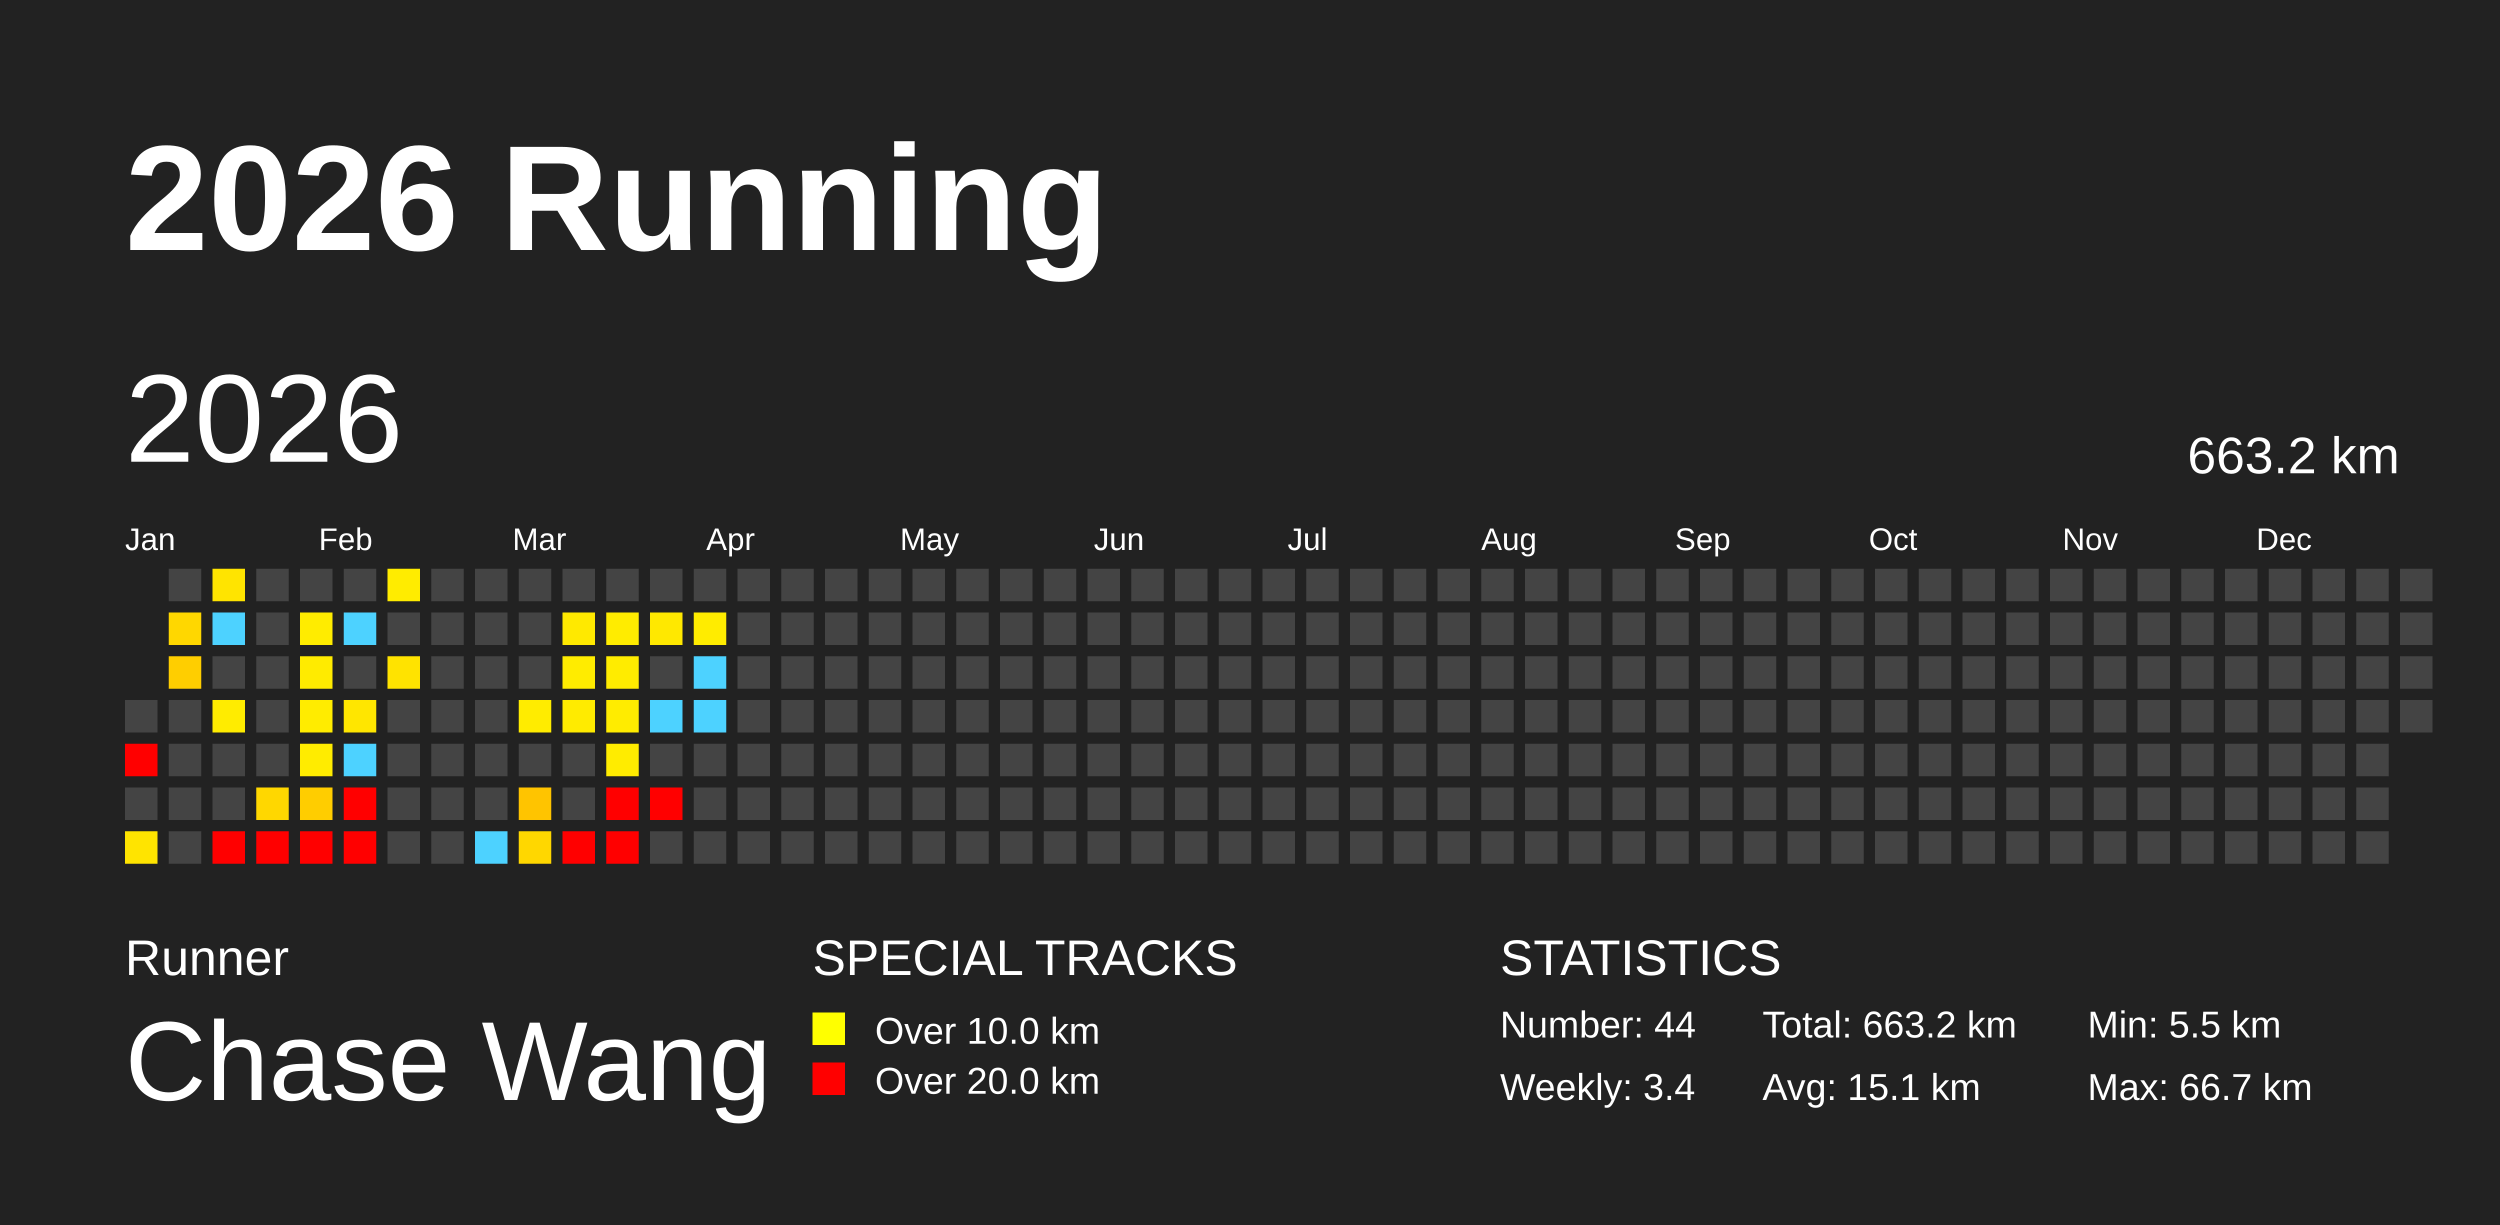
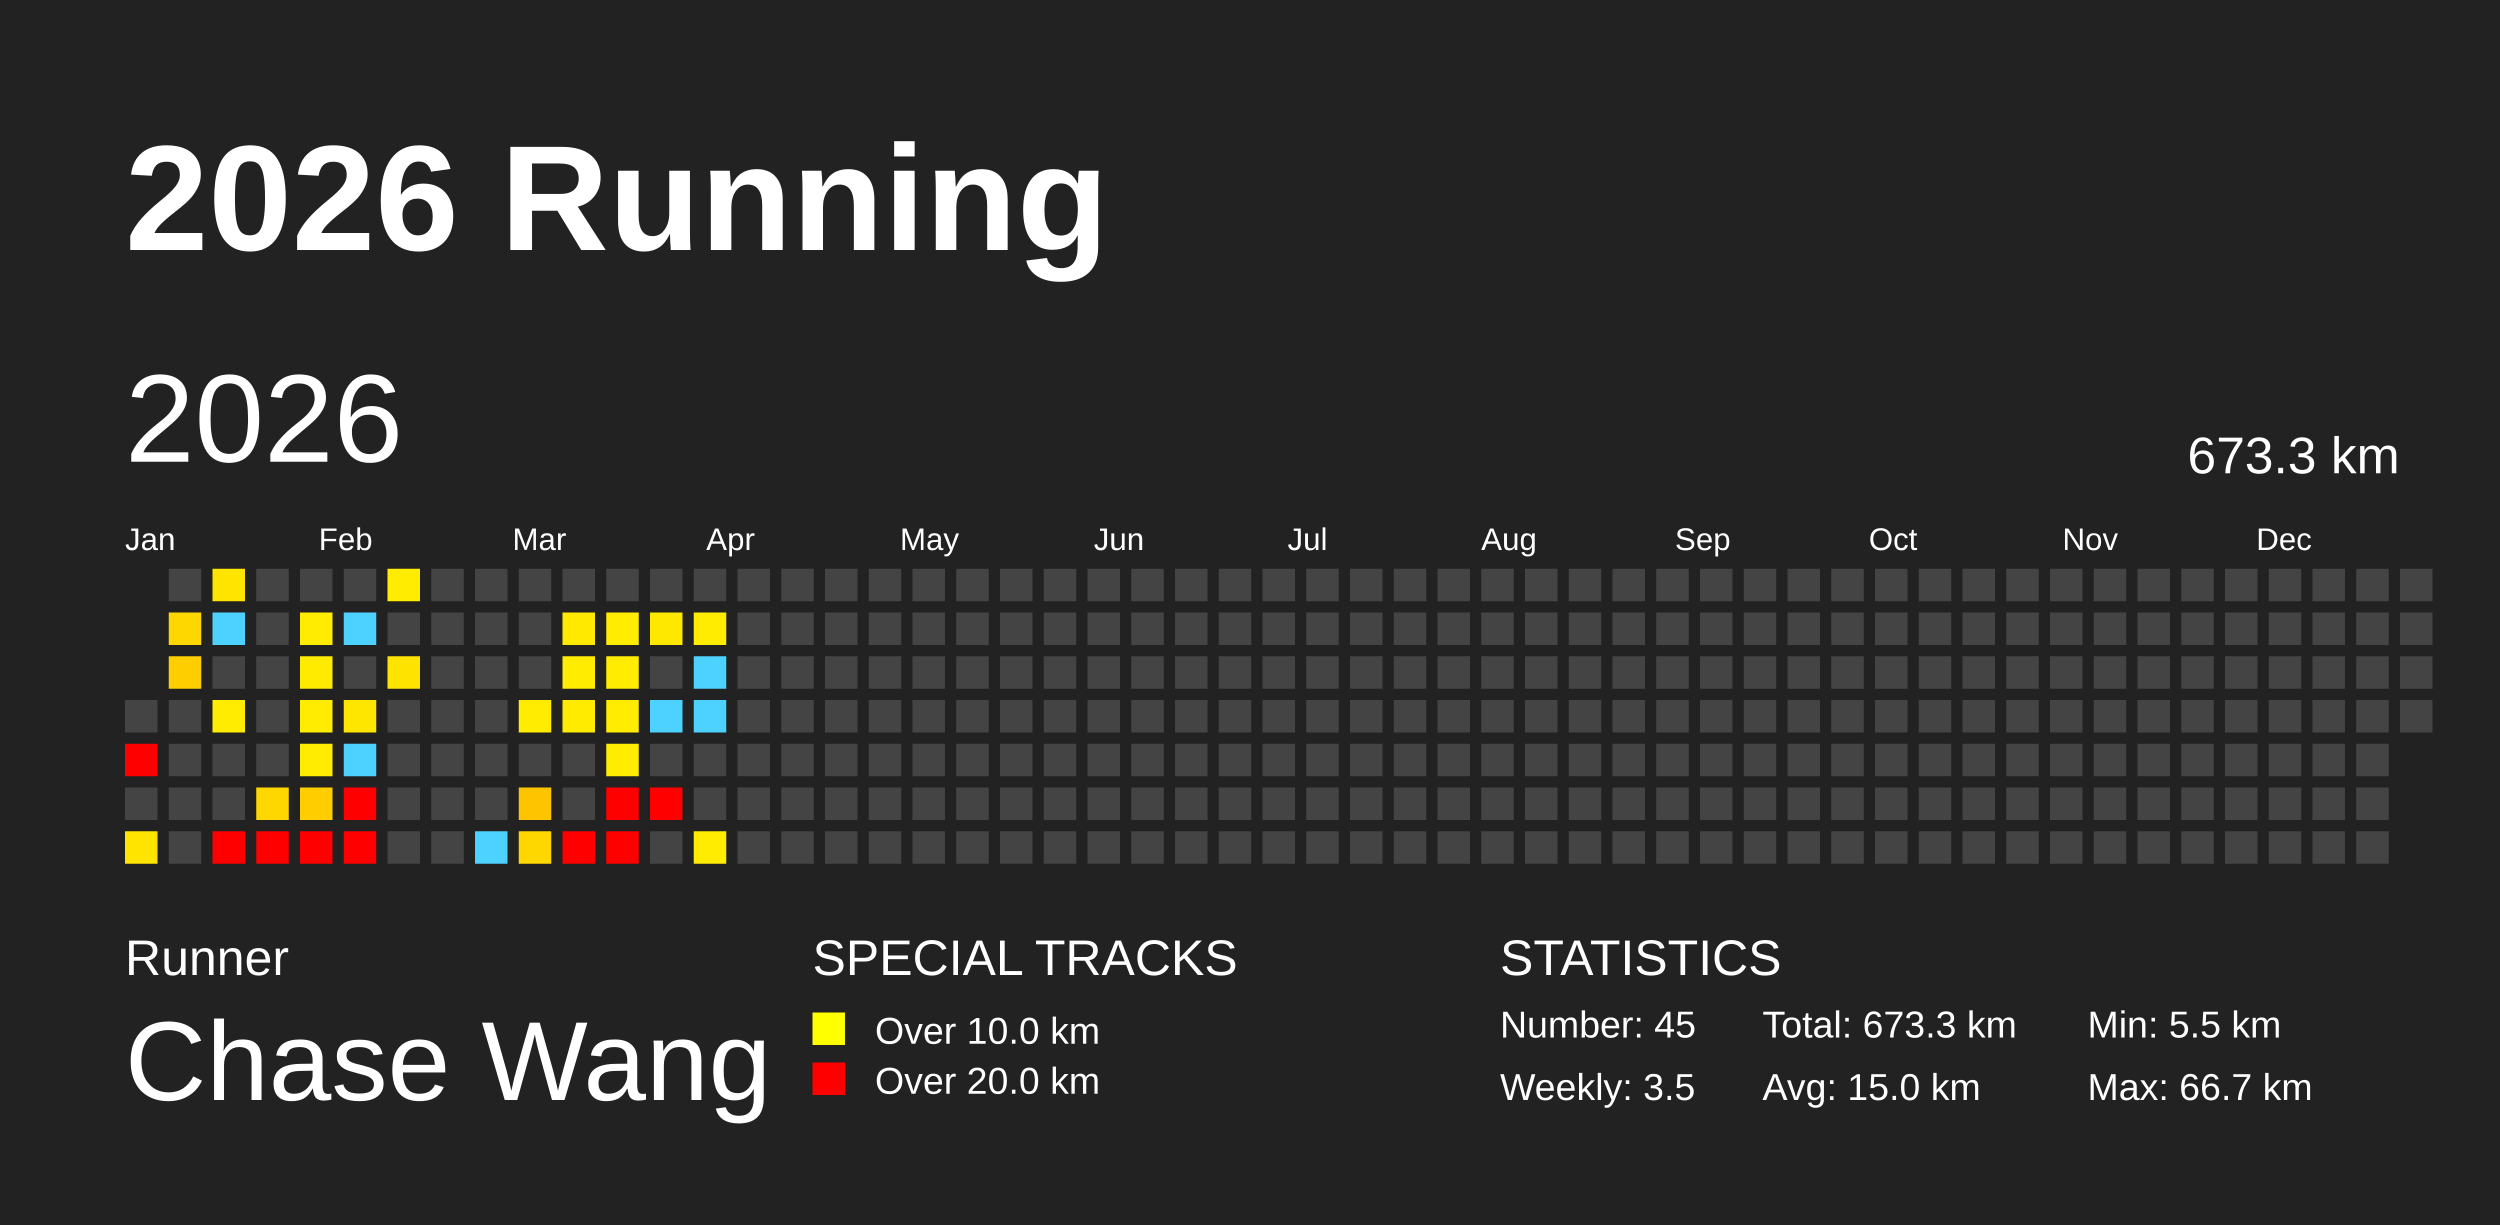
<svg xmlns="http://www.w3.org/2000/svg" baseProfile="full" height="98mm" version="1.1" viewBox="0,0,200,98" width="200mm">
  <defs />
  <rect fill="#222222" height="98" width="200" x="0" y="0" />
  <text fill="#FFFFFF" style="font-size:12px; font-family:Arial; font-weight:bold;" x="10" y="20">2026 Running</text>
  <text fill="#FFFFFF" style="font-size:4px; font-family:Arial" x="10" y="78">Runner</text>
  <text fill="#FFFFFF" style="font-size:9px; font-family:Arial" x="10" y="88">Chase Wang</text>
  <text fill="#FFFFFF" style="font-size:4px; font-family:Arial" x="65" y="78">SPECIAL TRACKS</text>
  <rect fill="yellow" height="2.6" width="2.6" x="65" y="81" />
  <text fill="#FFFFFF" style="font-size:3px; font-family:Arial" x="70" y="83.5">Over 10.0 km</text>
  <rect fill="red" height="2.6" width="2.6" x="65" y="85" />
  <text fill="#FFFFFF" style="font-size:3px; font-family:Arial" x="70" y="87.5">Over 20.0 km</text>
  <text fill="#FFFFFF" style="font-size:4px; font-family:Arial" x="120" y="78">STATISTICS</text>
-   <text fill="#FFFFFF" style="font-size:3px; font-family:Arial" x="120" y="83">Number: 44</text>
-   <text fill="#FFFFFF" style="font-size:3px; font-family:Arial" x="120" y="88">Weekly: 3.4</text>
-   <text fill="#FFFFFF" style="font-size:3px; font-family:Arial" x="141" y="83">Total: 663.2 km</text>
-   <text fill="#FFFFFF" style="font-size:3px; font-family:Arial" x="141" y="88">Avg: 15.1 km</text>
+   <text fill="#FFFFFF" style="font-size:3px; font-family:Arial" x="120" y="83">Number: 45</text>
+   <text fill="#FFFFFF" style="font-size:3px; font-family:Arial" x="120" y="88">Weekly: 3.5</text>
+   <text fill="#FFFFFF" style="font-size:3px; font-family:Arial" x="141" y="83">Total: 673.3 km</text>
+   <text fill="#FFFFFF" style="font-size:3px; font-family:Arial" x="141" y="88">Avg: 15.0 km</text>
  <text fill="#FFFFFF" style="font-size:3px; font-family:Arial" x="167" y="83">Min: 5.5 km</text>
  <text fill="#FFFFFF" style="font-size:3px; font-family:Arial" x="167" y="88">Max: 66.7 km</text>
  <text dominant-baseline="hanging" fill="#FFFFFF" style="font-size:10.0px; font-family:Arial;" x="10" y="30">2026</text>
-   <text dominant-baseline="hanging" fill="#FFFFFF" style="font-size:4.125px; font-family:Arial;" x="175" y="35">663.2 km</text>
+   <text dominant-baseline="hanging" fill="#FFFFFF" style="font-size:4.125px; font-family:Arial;" x="175" y="35">673.3 km</text>
  <text fill="#FFFFFF" style="font-size:2.5px; font-family:Arial" x="10.0" y="44">Jan</text>
  <text fill="#FFFFFF" style="font-size:2.5px; font-family:Arial" x="25.5" y="44">Feb</text>
  <text fill="#FFFFFF" style="font-size:2.5px; font-family:Arial" x="41.0" y="44">Mar</text>
  <text fill="#FFFFFF" style="font-size:2.5px; font-family:Arial" x="56.5" y="44">Apr</text>
  <text fill="#FFFFFF" style="font-size:2.5px; font-family:Arial" x="72.0" y="44">May</text>
  <text fill="#FFFFFF" style="font-size:2.5px; font-family:Arial" x="87.5" y="44">Jun</text>
  <text fill="#FFFFFF" style="font-size:2.5px; font-family:Arial" x="103.0" y="44">Jul</text>
  <text fill="#FFFFFF" style="font-size:2.5px; font-family:Arial" x="118.5" y="44">Aug</text>
  <text fill="#FFFFFF" style="font-size:2.5px; font-family:Arial" x="134.0" y="44">Sep</text>
  <text fill="#FFFFFF" style="font-size:2.5px; font-family:Arial" x="149.5" y="44">Oct</text>
  <text fill="#FFFFFF" style="font-size:2.5px; font-family:Arial" x="165.0" y="44">Nov</text>
  <text fill="#FFFFFF" style="font-size:2.5px; font-family:Arial" x="180.5" y="44">Dec</text>
  <rect fill="#444444" height="2.6" width="2.6" x="10.0" y="56.0" />
  <rect fill="red" height="2.6" width="2.6" x="10.0" y="59.5" />
  <rect fill="#444444" height="2.6" width="2.6" x="10.0" y="63.0" />
  <rect fill="#ffe400" height="2.6" width="2.6" x="10.0" y="66.5" />
  <rect fill="#444444" height="2.6" width="2.6" x="13.5" y="45.5" />
  <rect fill="#ffd700" height="2.6" width="2.6" x="13.5" y="49.0" />
  <rect fill="#ffce00" height="2.6" width="2.6" x="13.5" y="52.5" />
  <rect fill="#444444" height="2.6" width="2.6" x="13.5" y="56.0" />
  <rect fill="#444444" height="2.6" width="2.6" x="13.5" y="59.5" />
  <rect fill="#444444" height="2.6" width="2.6" x="13.5" y="63.0" />
  <rect fill="#444444" height="2.6" width="2.6" x="13.5" y="66.5" />
  <rect fill="#ffe400" height="2.6" width="2.6" x="17.0" y="45.5" />
  <rect fill="#4dd2ff" height="2.6" width="2.6" x="17.0" y="49.0" />
  <rect fill="#444444" height="2.6" width="2.6" x="17.0" y="52.5" />
  <rect fill="#ffec00" height="2.6" width="2.6" x="17.0" y="56.0" />
  <rect fill="#444444" height="2.6" width="2.6" x="17.0" y="59.5" />
  <rect fill="#444444" height="2.6" width="2.6" x="17.0" y="63.0" />
  <rect fill="red" height="2.6" width="2.6" x="17.0" y="66.5" />
  <rect fill="#444444" height="2.6" width="2.6" x="20.5" y="45.5" />
  <rect fill="#444444" height="2.6" width="2.6" x="20.5" y="49.0" />
  <rect fill="#444444" height="2.6" width="2.6" x="20.5" y="52.5" />
  <rect fill="#444444" height="2.6" width="2.6" x="20.5" y="56.0" />
  <rect fill="#444444" height="2.6" width="2.6" x="20.5" y="59.5" />
  <rect fill="#ffd700" height="2.6" width="2.6" x="20.5" y="63.0" />
  <rect fill="red" height="2.6" width="2.6" x="20.5" y="66.5" />
  <rect fill="#444444" height="2.6" width="2.6" x="24.0" y="45.5" />
  <rect fill="#ffec00" height="2.6" width="2.6" x="24.0" y="49.0" />
  <rect fill="#ffeb00" height="2.6" width="2.6" x="24.0" y="52.5" />
  <rect fill="#ffec00" height="2.6" width="2.6" x="24.0" y="56.0" />
  <rect fill="#ffec00" height="2.6" width="2.6" x="24.0" y="59.5" />
  <rect fill="#ffcd00" height="2.6" width="2.6" x="24.0" y="63.0" />
  <rect fill="red" height="2.6" width="2.6" x="24.0" y="66.5" />
  <rect fill="#444444" height="2.6" width="2.6" x="27.5" y="45.5" />
  <rect fill="#4dd2ff" height="2.6" width="2.6" x="27.5" y="49.0" />
  <rect fill="#444444" height="2.6" width="2.6" x="27.5" y="52.5" />
  <rect fill="#ffe600" height="2.6" width="2.6" x="27.5" y="56.0" />
  <rect fill="#4dd2ff" height="2.6" width="2.6" x="27.5" y="59.5" />
  <rect fill="red" height="2.6" width="2.6" x="27.5" y="63.0" />
  <rect fill="red" height="2.6" width="2.6" x="27.5" y="66.5" />
  <rect fill="#ffec00" height="2.6" width="2.6" x="31.0" y="45.5" />
  <rect fill="#444444" height="2.6" width="2.6" x="31.0" y="49.0" />
  <rect fill="#ffe300" height="2.6" width="2.6" x="31.0" y="52.5" />
  <rect fill="#444444" height="2.6" width="2.6" x="31.0" y="56.0" />
  <rect fill="#444444" height="2.6" width="2.6" x="31.0" y="59.5" />
  <rect fill="#444444" height="2.6" width="2.6" x="31.0" y="63.0" />
  <rect fill="#444444" height="2.6" width="2.6" x="31.0" y="66.5" />
  <rect fill="#444444" height="2.6" width="2.6" x="34.5" y="45.5" />
  <rect fill="#444444" height="2.6" width="2.6" x="34.5" y="49.0" />
  <rect fill="#444444" height="2.6" width="2.6" x="34.5" y="52.5" />
  <rect fill="#444444" height="2.6" width="2.6" x="34.5" y="56.0" />
  <rect fill="#444444" height="2.6" width="2.6" x="34.5" y="59.5" />
  <rect fill="#444444" height="2.6" width="2.6" x="34.5" y="63.0" />
  <rect fill="#444444" height="2.6" width="2.6" x="34.5" y="66.5" />
  <rect fill="#444444" height="2.6" width="2.6" x="38.0" y="45.5" />
  <rect fill="#444444" height="2.6" width="2.6" x="38.0" y="49.0" />
  <rect fill="#444444" height="2.6" width="2.6" x="38.0" y="52.5" />
  <rect fill="#444444" height="2.6" width="2.6" x="38.0" y="56.0" />
  <rect fill="#444444" height="2.6" width="2.6" x="38.0" y="59.5" />
  <rect fill="#444444" height="2.6" width="2.6" x="38.0" y="63.0" />
  <rect fill="#4dd2ff" height="2.6" width="2.6" x="38.0" y="66.5" />
  <rect fill="#444444" height="2.6" width="2.6" x="41.5" y="45.5" />
  <rect fill="#444444" height="2.6" width="2.6" x="41.5" y="49.0" />
  <rect fill="#444444" height="2.6" width="2.6" x="41.5" y="52.5" />
  <rect fill="#ffec00" height="2.6" width="2.6" x="41.5" y="56.0" />
  <rect fill="#444444" height="2.6" width="2.6" x="41.5" y="59.5" />
  <rect fill="#ffc400" height="2.6" width="2.6" x="41.5" y="63.0" />
  <rect fill="#ffd700" height="2.6" width="2.6" x="41.5" y="66.5" />
  <rect fill="#444444" height="2.6" width="2.6" x="45.0" y="45.5" />
  <rect fill="#ffe900" height="2.6" width="2.6" x="45.0" y="49.0" />
  <rect fill="#ffec00" height="2.6" width="2.6" x="45.0" y="52.5" />
  <rect fill="#ffeb00" height="2.6" width="2.6" x="45.0" y="56.0" />
  <rect fill="#444444" height="2.6" width="2.6" x="45.0" y="59.5" />
  <rect fill="#444444" height="2.6" width="2.6" x="45.0" y="63.0" />
  <rect fill="red" height="2.6" width="2.6" x="45.0" y="66.5" />
  <rect fill="#444444" height="2.6" width="2.6" x="48.5" y="45.5" />
  <rect fill="#ffec00" height="2.6" width="2.6" x="48.5" y="49.0" />
  <rect fill="#ffec00" height="2.6" width="2.6" x="48.5" y="52.5" />
  <rect fill="#ffec00" height="2.6" width="2.6" x="48.5" y="56.0" />
  <rect fill="#ffec00" height="2.6" width="2.6" x="48.5" y="59.5" />
  <rect fill="red" height="2.6" width="2.6" x="48.5" y="63.0" />
  <rect fill="red" height="2.6" width="2.6" x="48.5" y="66.5" />
  <rect fill="#444444" height="2.6" width="2.6" x="52.0" y="45.5" />
  <rect fill="#ffe800" height="2.6" width="2.6" x="52.0" y="49.0" />
  <rect fill="#444444" height="2.6" width="2.6" x="52.0" y="52.5" />
  <rect fill="#4dd2ff" height="2.6" width="2.6" x="52.0" y="56.0" />
  <rect fill="#444444" height="2.6" width="2.6" x="52.0" y="59.5" />
  <rect fill="red" height="2.6" width="2.6" x="52.0" y="63.0" />
  <rect fill="#444444" height="2.6" width="2.6" x="52.0" y="66.5" />
  <rect fill="#444444" height="2.6" width="2.6" x="55.5" y="45.5" />
  <rect fill="#ffec00" height="2.6" width="2.6" x="55.5" y="49.0" />
  <rect fill="#4dd2ff" height="2.6" width="2.6" x="55.5" y="52.5" />
  <rect fill="#4dd2ff" height="2.6" width="2.6" x="55.5" y="56.0" />
  <rect fill="#444444" height="2.6" width="2.6" x="55.5" y="59.5" />
  <rect fill="#444444" height="2.6" width="2.6" x="55.5" y="63.0" />
-   <rect fill="#444444" height="2.6" width="2.6" x="55.5" y="66.5" />
+   <rect fill="#ffec00" height="2.6" width="2.6" x="55.5" y="66.5" />
  <rect fill="#444444" height="2.6" width="2.6" x="59.0" y="45.5" />
  <rect fill="#444444" height="2.6" width="2.6" x="59.0" y="49.0" />
  <rect fill="#444444" height="2.6" width="2.6" x="59.0" y="52.5" />
  <rect fill="#444444" height="2.6" width="2.6" x="59.0" y="56.0" />
  <rect fill="#444444" height="2.6" width="2.6" x="59.0" y="59.5" />
  <rect fill="#444444" height="2.6" width="2.6" x="59.0" y="63.0" />
  <rect fill="#444444" height="2.6" width="2.6" x="59.0" y="66.5" />
  <rect fill="#444444" height="2.6" width="2.6" x="62.5" y="45.5" />
  <rect fill="#444444" height="2.6" width="2.6" x="62.5" y="49.0" />
  <rect fill="#444444" height="2.6" width="2.6" x="62.5" y="52.5" />
  <rect fill="#444444" height="2.6" width="2.6" x="62.5" y="56.0" />
  <rect fill="#444444" height="2.6" width="2.6" x="62.5" y="59.5" />
  <rect fill="#444444" height="2.6" width="2.6" x="62.5" y="63.0" />
  <rect fill="#444444" height="2.6" width="2.6" x="62.5" y="66.5" />
  <rect fill="#444444" height="2.6" width="2.6" x="66.0" y="45.5" />
  <rect fill="#444444" height="2.6" width="2.6" x="66.0" y="49.0" />
  <rect fill="#444444" height="2.6" width="2.6" x="66.0" y="52.5" />
  <rect fill="#444444" height="2.6" width="2.6" x="66.0" y="56.0" />
  <rect fill="#444444" height="2.6" width="2.6" x="66.0" y="59.5" />
  <rect fill="#444444" height="2.6" width="2.6" x="66.0" y="63.0" />
  <rect fill="#444444" height="2.6" width="2.6" x="66.0" y="66.5" />
  <rect fill="#444444" height="2.6" width="2.6" x="69.5" y="45.5" />
  <rect fill="#444444" height="2.6" width="2.6" x="69.5" y="49.0" />
  <rect fill="#444444" height="2.6" width="2.6" x="69.5" y="52.5" />
  <rect fill="#444444" height="2.6" width="2.6" x="69.5" y="56.0" />
  <rect fill="#444444" height="2.6" width="2.6" x="69.5" y="59.5" />
  <rect fill="#444444" height="2.6" width="2.6" x="69.5" y="63.0" />
  <rect fill="#444444" height="2.6" width="2.6" x="69.5" y="66.5" />
  <rect fill="#444444" height="2.6" width="2.6" x="73.0" y="45.5" />
  <rect fill="#444444" height="2.6" width="2.6" x="73.0" y="49.0" />
  <rect fill="#444444" height="2.6" width="2.6" x="73.0" y="52.5" />
  <rect fill="#444444" height="2.6" width="2.6" x="73.0" y="56.0" />
  <rect fill="#444444" height="2.6" width="2.6" x="73.0" y="59.5" />
  <rect fill="#444444" height="2.6" width="2.6" x="73.0" y="63.0" />
  <rect fill="#444444" height="2.6" width="2.6" x="73.0" y="66.5" />
  <rect fill="#444444" height="2.6" width="2.6" x="76.5" y="45.5" />
  <rect fill="#444444" height="2.6" width="2.6" x="76.5" y="49.0" />
  <rect fill="#444444" height="2.6" width="2.6" x="76.5" y="52.5" />
  <rect fill="#444444" height="2.6" width="2.6" x="76.5" y="56.0" />
  <rect fill="#444444" height="2.6" width="2.6" x="76.5" y="59.5" />
  <rect fill="#444444" height="2.6" width="2.6" x="76.5" y="63.0" />
  <rect fill="#444444" height="2.6" width="2.6" x="76.5" y="66.5" />
  <rect fill="#444444" height="2.6" width="2.6" x="80.0" y="45.5" />
  <rect fill="#444444" height="2.6" width="2.6" x="80.0" y="49.0" />
  <rect fill="#444444" height="2.6" width="2.6" x="80.0" y="52.5" />
  <rect fill="#444444" height="2.6" width="2.6" x="80.0" y="56.0" />
  <rect fill="#444444" height="2.6" width="2.6" x="80.0" y="59.5" />
  <rect fill="#444444" height="2.6" width="2.6" x="80.0" y="63.0" />
  <rect fill="#444444" height="2.6" width="2.6" x="80.0" y="66.5" />
  <rect fill="#444444" height="2.6" width="2.6" x="83.5" y="45.5" />
  <rect fill="#444444" height="2.6" width="2.6" x="83.5" y="49.0" />
  <rect fill="#444444" height="2.6" width="2.6" x="83.5" y="52.5" />
  <rect fill="#444444" height="2.6" width="2.6" x="83.5" y="56.0" />
  <rect fill="#444444" height="2.6" width="2.6" x="83.5" y="59.5" />
  <rect fill="#444444" height="2.6" width="2.6" x="83.5" y="63.0" />
  <rect fill="#444444" height="2.6" width="2.6" x="83.5" y="66.5" />
  <rect fill="#444444" height="2.6" width="2.6" x="87.0" y="45.5" />
  <rect fill="#444444" height="2.6" width="2.6" x="87.0" y="49.0" />
  <rect fill="#444444" height="2.6" width="2.6" x="87.0" y="52.5" />
  <rect fill="#444444" height="2.6" width="2.6" x="87.0" y="56.0" />
  <rect fill="#444444" height="2.6" width="2.6" x="87.0" y="59.5" />
  <rect fill="#444444" height="2.6" width="2.6" x="87.0" y="63.0" />
  <rect fill="#444444" height="2.6" width="2.6" x="87.0" y="66.5" />
  <rect fill="#444444" height="2.6" width="2.6" x="90.5" y="45.5" />
  <rect fill="#444444" height="2.6" width="2.6" x="90.5" y="49.0" />
  <rect fill="#444444" height="2.6" width="2.6" x="90.5" y="52.5" />
  <rect fill="#444444" height="2.6" width="2.6" x="90.5" y="56.0" />
  <rect fill="#444444" height="2.6" width="2.6" x="90.5" y="59.5" />
  <rect fill="#444444" height="2.6" width="2.6" x="90.5" y="63.0" />
  <rect fill="#444444" height="2.6" width="2.6" x="90.5" y="66.5" />
  <rect fill="#444444" height="2.6" width="2.6" x="94.0" y="45.5" />
  <rect fill="#444444" height="2.6" width="2.6" x="94.0" y="49.0" />
  <rect fill="#444444" height="2.6" width="2.6" x="94.0" y="52.5" />
  <rect fill="#444444" height="2.6" width="2.6" x="94.0" y="56.0" />
  <rect fill="#444444" height="2.6" width="2.6" x="94.0" y="59.5" />
  <rect fill="#444444" height="2.6" width="2.6" x="94.0" y="63.0" />
  <rect fill="#444444" height="2.6" width="2.6" x="94.0" y="66.5" />
  <rect fill="#444444" height="2.6" width="2.6" x="97.5" y="45.5" />
  <rect fill="#444444" height="2.6" width="2.6" x="97.5" y="49.0" />
  <rect fill="#444444" height="2.6" width="2.6" x="97.5" y="52.5" />
  <rect fill="#444444" height="2.6" width="2.6" x="97.5" y="56.0" />
  <rect fill="#444444" height="2.6" width="2.6" x="97.5" y="59.5" />
  <rect fill="#444444" height="2.6" width="2.6" x="97.5" y="63.0" />
  <rect fill="#444444" height="2.6" width="2.6" x="97.5" y="66.5" />
  <rect fill="#444444" height="2.6" width="2.6" x="101.0" y="45.5" />
  <rect fill="#444444" height="2.6" width="2.6" x="101.0" y="49.0" />
  <rect fill="#444444" height="2.6" width="2.6" x="101.0" y="52.5" />
  <rect fill="#444444" height="2.6" width="2.6" x="101.0" y="56.0" />
  <rect fill="#444444" height="2.6" width="2.6" x="101.0" y="59.5" />
  <rect fill="#444444" height="2.6" width="2.6" x="101.0" y="63.0" />
  <rect fill="#444444" height="2.6" width="2.6" x="101.0" y="66.5" />
  <rect fill="#444444" height="2.6" width="2.6" x="104.5" y="45.5" />
  <rect fill="#444444" height="2.6" width="2.6" x="104.5" y="49.0" />
  <rect fill="#444444" height="2.6" width="2.6" x="104.5" y="52.5" />
  <rect fill="#444444" height="2.6" width="2.6" x="104.5" y="56.0" />
  <rect fill="#444444" height="2.6" width="2.6" x="104.5" y="59.5" />
  <rect fill="#444444" height="2.6" width="2.6" x="104.5" y="63.0" />
  <rect fill="#444444" height="2.6" width="2.6" x="104.5" y="66.5" />
  <rect fill="#444444" height="2.6" width="2.6" x="108.0" y="45.5" />
  <rect fill="#444444" height="2.6" width="2.6" x="108.0" y="49.0" />
  <rect fill="#444444" height="2.6" width="2.6" x="108.0" y="52.5" />
  <rect fill="#444444" height="2.6" width="2.6" x="108.0" y="56.0" />
  <rect fill="#444444" height="2.6" width="2.6" x="108.0" y="59.5" />
  <rect fill="#444444" height="2.6" width="2.6" x="108.0" y="63.0" />
  <rect fill="#444444" height="2.6" width="2.6" x="108.0" y="66.5" />
  <rect fill="#444444" height="2.6" width="2.6" x="111.5" y="45.5" />
  <rect fill="#444444" height="2.6" width="2.6" x="111.5" y="49.0" />
  <rect fill="#444444" height="2.6" width="2.6" x="111.5" y="52.5" />
  <rect fill="#444444" height="2.6" width="2.6" x="111.5" y="56.0" />
  <rect fill="#444444" height="2.6" width="2.6" x="111.5" y="59.5" />
  <rect fill="#444444" height="2.6" width="2.6" x="111.5" y="63.0" />
  <rect fill="#444444" height="2.6" width="2.6" x="111.5" y="66.5" />
  <rect fill="#444444" height="2.6" width="2.6" x="115.0" y="45.5" />
  <rect fill="#444444" height="2.6" width="2.6" x="115.0" y="49.0" />
  <rect fill="#444444" height="2.6" width="2.6" x="115.0" y="52.5" />
  <rect fill="#444444" height="2.6" width="2.6" x="115.0" y="56.0" />
  <rect fill="#444444" height="2.6" width="2.6" x="115.0" y="59.5" />
  <rect fill="#444444" height="2.6" width="2.6" x="115.0" y="63.0" />
  <rect fill="#444444" height="2.6" width="2.6" x="115.0" y="66.5" />
  <rect fill="#444444" height="2.6" width="2.6" x="118.5" y="45.5" />
  <rect fill="#444444" height="2.6" width="2.6" x="118.5" y="49.0" />
  <rect fill="#444444" height="2.6" width="2.6" x="118.5" y="52.5" />
  <rect fill="#444444" height="2.6" width="2.6" x="118.5" y="56.0" />
  <rect fill="#444444" height="2.6" width="2.6" x="118.5" y="59.5" />
  <rect fill="#444444" height="2.6" width="2.6" x="118.5" y="63.0" />
  <rect fill="#444444" height="2.6" width="2.6" x="118.5" y="66.5" />
  <rect fill="#444444" height="2.6" width="2.6" x="122.0" y="45.5" />
  <rect fill="#444444" height="2.6" width="2.6" x="122.0" y="49.0" />
  <rect fill="#444444" height="2.6" width="2.6" x="122.0" y="52.5" />
  <rect fill="#444444" height="2.6" width="2.6" x="122.0" y="56.0" />
  <rect fill="#444444" height="2.6" width="2.6" x="122.0" y="59.5" />
  <rect fill="#444444" height="2.6" width="2.6" x="122.0" y="63.0" />
  <rect fill="#444444" height="2.6" width="2.6" x="122.0" y="66.5" />
  <rect fill="#444444" height="2.6" width="2.6" x="125.5" y="45.5" />
  <rect fill="#444444" height="2.6" width="2.6" x="125.5" y="49.0" />
  <rect fill="#444444" height="2.6" width="2.6" x="125.5" y="52.5" />
  <rect fill="#444444" height="2.6" width="2.6" x="125.5" y="56.0" />
  <rect fill="#444444" height="2.6" width="2.6" x="125.5" y="59.5" />
  <rect fill="#444444" height="2.6" width="2.6" x="125.5" y="63.0" />
  <rect fill="#444444" height="2.6" width="2.6" x="125.5" y="66.5" />
  <rect fill="#444444" height="2.6" width="2.6" x="129.0" y="45.5" />
  <rect fill="#444444" height="2.6" width="2.6" x="129.0" y="49.0" />
  <rect fill="#444444" height="2.6" width="2.6" x="129.0" y="52.5" />
  <rect fill="#444444" height="2.6" width="2.6" x="129.0" y="56.0" />
  <rect fill="#444444" height="2.6" width="2.6" x="129.0" y="59.5" />
  <rect fill="#444444" height="2.6" width="2.6" x="129.0" y="63.0" />
  <rect fill="#444444" height="2.6" width="2.6" x="129.0" y="66.5" />
  <rect fill="#444444" height="2.6" width="2.6" x="132.5" y="45.5" />
  <rect fill="#444444" height="2.6" width="2.6" x="132.5" y="49.0" />
  <rect fill="#444444" height="2.6" width="2.6" x="132.5" y="52.5" />
  <rect fill="#444444" height="2.6" width="2.6" x="132.5" y="56.0" />
  <rect fill="#444444" height="2.6" width="2.6" x="132.5" y="59.5" />
  <rect fill="#444444" height="2.6" width="2.6" x="132.5" y="63.0" />
  <rect fill="#444444" height="2.6" width="2.6" x="132.5" y="66.5" />
  <rect fill="#444444" height="2.6" width="2.6" x="136.0" y="45.5" />
  <rect fill="#444444" height="2.6" width="2.6" x="136.0" y="49.0" />
  <rect fill="#444444" height="2.6" width="2.6" x="136.0" y="52.5" />
  <rect fill="#444444" height="2.6" width="2.6" x="136.0" y="56.0" />
  <rect fill="#444444" height="2.6" width="2.6" x="136.0" y="59.5" />
  <rect fill="#444444" height="2.6" width="2.6" x="136.0" y="63.0" />
  <rect fill="#444444" height="2.6" width="2.6" x="136.0" y="66.5" />
  <rect fill="#444444" height="2.6" width="2.6" x="139.5" y="45.5" />
  <rect fill="#444444" height="2.6" width="2.6" x="139.5" y="49.0" />
  <rect fill="#444444" height="2.6" width="2.6" x="139.5" y="52.5" />
  <rect fill="#444444" height="2.6" width="2.6" x="139.5" y="56.0" />
  <rect fill="#444444" height="2.6" width="2.6" x="139.5" y="59.5" />
  <rect fill="#444444" height="2.6" width="2.6" x="139.5" y="63.0" />
  <rect fill="#444444" height="2.6" width="2.6" x="139.5" y="66.5" />
  <rect fill="#444444" height="2.6" width="2.6" x="143.0" y="45.5" />
  <rect fill="#444444" height="2.6" width="2.6" x="143.0" y="49.0" />
  <rect fill="#444444" height="2.6" width="2.6" x="143.0" y="52.5" />
  <rect fill="#444444" height="2.6" width="2.6" x="143.0" y="56.0" />
  <rect fill="#444444" height="2.6" width="2.6" x="143.0" y="59.5" />
  <rect fill="#444444" height="2.6" width="2.6" x="143.0" y="63.0" />
  <rect fill="#444444" height="2.6" width="2.6" x="143.0" y="66.5" />
  <rect fill="#444444" height="2.6" width="2.6" x="146.5" y="45.5" />
  <rect fill="#444444" height="2.6" width="2.6" x="146.5" y="49.0" />
  <rect fill="#444444" height="2.6" width="2.6" x="146.5" y="52.5" />
  <rect fill="#444444" height="2.6" width="2.6" x="146.5" y="56.0" />
  <rect fill="#444444" height="2.6" width="2.6" x="146.5" y="59.5" />
  <rect fill="#444444" height="2.6" width="2.6" x="146.5" y="63.0" />
  <rect fill="#444444" height="2.6" width="2.6" x="146.5" y="66.5" />
  <rect fill="#444444" height="2.6" width="2.6" x="150.0" y="45.5" />
  <rect fill="#444444" height="2.6" width="2.6" x="150.0" y="49.0" />
  <rect fill="#444444" height="2.6" width="2.6" x="150.0" y="52.5" />
  <rect fill="#444444" height="2.6" width="2.6" x="150.0" y="56.0" />
  <rect fill="#444444" height="2.6" width="2.6" x="150.0" y="59.5" />
  <rect fill="#444444" height="2.6" width="2.6" x="150.0" y="63.0" />
  <rect fill="#444444" height="2.6" width="2.6" x="150.0" y="66.5" />
  <rect fill="#444444" height="2.6" width="2.6" x="153.5" y="45.5" />
  <rect fill="#444444" height="2.6" width="2.6" x="153.5" y="49.0" />
  <rect fill="#444444" height="2.6" width="2.6" x="153.5" y="52.5" />
  <rect fill="#444444" height="2.6" width="2.6" x="153.5" y="56.0" />
  <rect fill="#444444" height="2.6" width="2.6" x="153.5" y="59.5" />
  <rect fill="#444444" height="2.6" width="2.6" x="153.5" y="63.0" />
  <rect fill="#444444" height="2.6" width="2.6" x="153.5" y="66.5" />
  <rect fill="#444444" height="2.6" width="2.6" x="157.0" y="45.5" />
  <rect fill="#444444" height="2.6" width="2.6" x="157.0" y="49.0" />
  <rect fill="#444444" height="2.6" width="2.6" x="157.0" y="52.5" />
  <rect fill="#444444" height="2.6" width="2.6" x="157.0" y="56.0" />
  <rect fill="#444444" height="2.6" width="2.6" x="157.0" y="59.5" />
  <rect fill="#444444" height="2.6" width="2.6" x="157.0" y="63.0" />
  <rect fill="#444444" height="2.6" width="2.6" x="157.0" y="66.5" />
  <rect fill="#444444" height="2.6" width="2.6" x="160.5" y="45.5" />
  <rect fill="#444444" height="2.6" width="2.6" x="160.5" y="49.0" />
  <rect fill="#444444" height="2.6" width="2.6" x="160.5" y="52.5" />
  <rect fill="#444444" height="2.6" width="2.6" x="160.5" y="56.0" />
  <rect fill="#444444" height="2.6" width="2.6" x="160.5" y="59.5" />
  <rect fill="#444444" height="2.6" width="2.6" x="160.5" y="63.0" />
  <rect fill="#444444" height="2.6" width="2.6" x="160.5" y="66.5" />
  <rect fill="#444444" height="2.6" width="2.6" x="164.0" y="45.5" />
  <rect fill="#444444" height="2.6" width="2.6" x="164.0" y="49.0" />
  <rect fill="#444444" height="2.6" width="2.6" x="164.0" y="52.5" />
  <rect fill="#444444" height="2.6" width="2.6" x="164.0" y="56.0" />
  <rect fill="#444444" height="2.6" width="2.6" x="164.0" y="59.5" />
  <rect fill="#444444" height="2.6" width="2.6" x="164.0" y="63.0" />
  <rect fill="#444444" height="2.6" width="2.6" x="164.0" y="66.5" />
  <rect fill="#444444" height="2.6" width="2.6" x="167.5" y="45.5" />
  <rect fill="#444444" height="2.6" width="2.6" x="167.5" y="49.0" />
  <rect fill="#444444" height="2.6" width="2.6" x="167.5" y="52.5" />
  <rect fill="#444444" height="2.6" width="2.6" x="167.5" y="56.0" />
  <rect fill="#444444" height="2.6" width="2.6" x="167.5" y="59.5" />
  <rect fill="#444444" height="2.6" width="2.6" x="167.5" y="63.0" />
  <rect fill="#444444" height="2.6" width="2.6" x="167.5" y="66.5" />
  <rect fill="#444444" height="2.6" width="2.6" x="171.0" y="45.5" />
  <rect fill="#444444" height="2.6" width="2.6" x="171.0" y="49.0" />
  <rect fill="#444444" height="2.6" width="2.6" x="171.0" y="52.5" />
  <rect fill="#444444" height="2.6" width="2.6" x="171.0" y="56.0" />
  <rect fill="#444444" height="2.6" width="2.6" x="171.0" y="59.5" />
  <rect fill="#444444" height="2.6" width="2.6" x="171.0" y="63.0" />
  <rect fill="#444444" height="2.6" width="2.6" x="171.0" y="66.5" />
  <rect fill="#444444" height="2.6" width="2.6" x="174.5" y="45.5" />
  <rect fill="#444444" height="2.6" width="2.6" x="174.5" y="49.0" />
  <rect fill="#444444" height="2.6" width="2.6" x="174.5" y="52.5" />
  <rect fill="#444444" height="2.6" width="2.6" x="174.5" y="56.0" />
  <rect fill="#444444" height="2.6" width="2.6" x="174.5" y="59.5" />
  <rect fill="#444444" height="2.6" width="2.6" x="174.5" y="63.0" />
  <rect fill="#444444" height="2.6" width="2.6" x="174.5" y="66.5" />
  <rect fill="#444444" height="2.6" width="2.6" x="178.0" y="45.5" />
  <rect fill="#444444" height="2.6" width="2.6" x="178.0" y="49.0" />
  <rect fill="#444444" height="2.6" width="2.6" x="178.0" y="52.5" />
  <rect fill="#444444" height="2.6" width="2.6" x="178.0" y="56.0" />
  <rect fill="#444444" height="2.6" width="2.6" x="178.0" y="59.5" />
  <rect fill="#444444" height="2.6" width="2.6" x="178.0" y="63.0" />
  <rect fill="#444444" height="2.6" width="2.6" x="178.0" y="66.5" />
  <rect fill="#444444" height="2.6" width="2.6" x="181.5" y="45.5" />
  <rect fill="#444444" height="2.6" width="2.6" x="181.5" y="49.0" />
  <rect fill="#444444" height="2.6" width="2.6" x="181.5" y="52.5" />
  <rect fill="#444444" height="2.6" width="2.6" x="181.5" y="56.0" />
  <rect fill="#444444" height="2.6" width="2.6" x="181.5" y="59.5" />
  <rect fill="#444444" height="2.6" width="2.6" x="181.5" y="63.0" />
  <rect fill="#444444" height="2.6" width="2.6" x="181.5" y="66.5" />
  <rect fill="#444444" height="2.6" width="2.6" x="185.0" y="45.5" />
  <rect fill="#444444" height="2.6" width="2.6" x="185.0" y="49.0" />
  <rect fill="#444444" height="2.6" width="2.6" x="185.0" y="52.5" />
  <rect fill="#444444" height="2.6" width="2.6" x="185.0" y="56.0" />
  <rect fill="#444444" height="2.6" width="2.6" x="185.0" y="59.5" />
  <rect fill="#444444" height="2.6" width="2.6" x="185.0" y="63.0" />
  <rect fill="#444444" height="2.6" width="2.6" x="185.0" y="66.5" />
  <rect fill="#444444" height="2.6" width="2.6" x="188.5" y="45.5" />
  <rect fill="#444444" height="2.6" width="2.6" x="188.5" y="49.0" />
  <rect fill="#444444" height="2.6" width="2.6" x="188.5" y="52.5" />
  <rect fill="#444444" height="2.6" width="2.6" x="188.5" y="56.0" />
  <rect fill="#444444" height="2.6" width="2.6" x="188.5" y="59.5" />
  <rect fill="#444444" height="2.6" width="2.6" x="188.5" y="63.0" />
  <rect fill="#444444" height="2.6" width="2.6" x="188.5" y="66.5" />
  <rect fill="#444444" height="2.6" width="2.6" x="192.0" y="45.5" />
  <rect fill="#444444" height="2.6" width="2.6" x="192.0" y="49.0" />
  <rect fill="#444444" height="2.6" width="2.6" x="192.0" y="52.5" />
  <rect fill="#444444" height="2.6" width="2.6" x="192.0" y="56.0" />
</svg>
